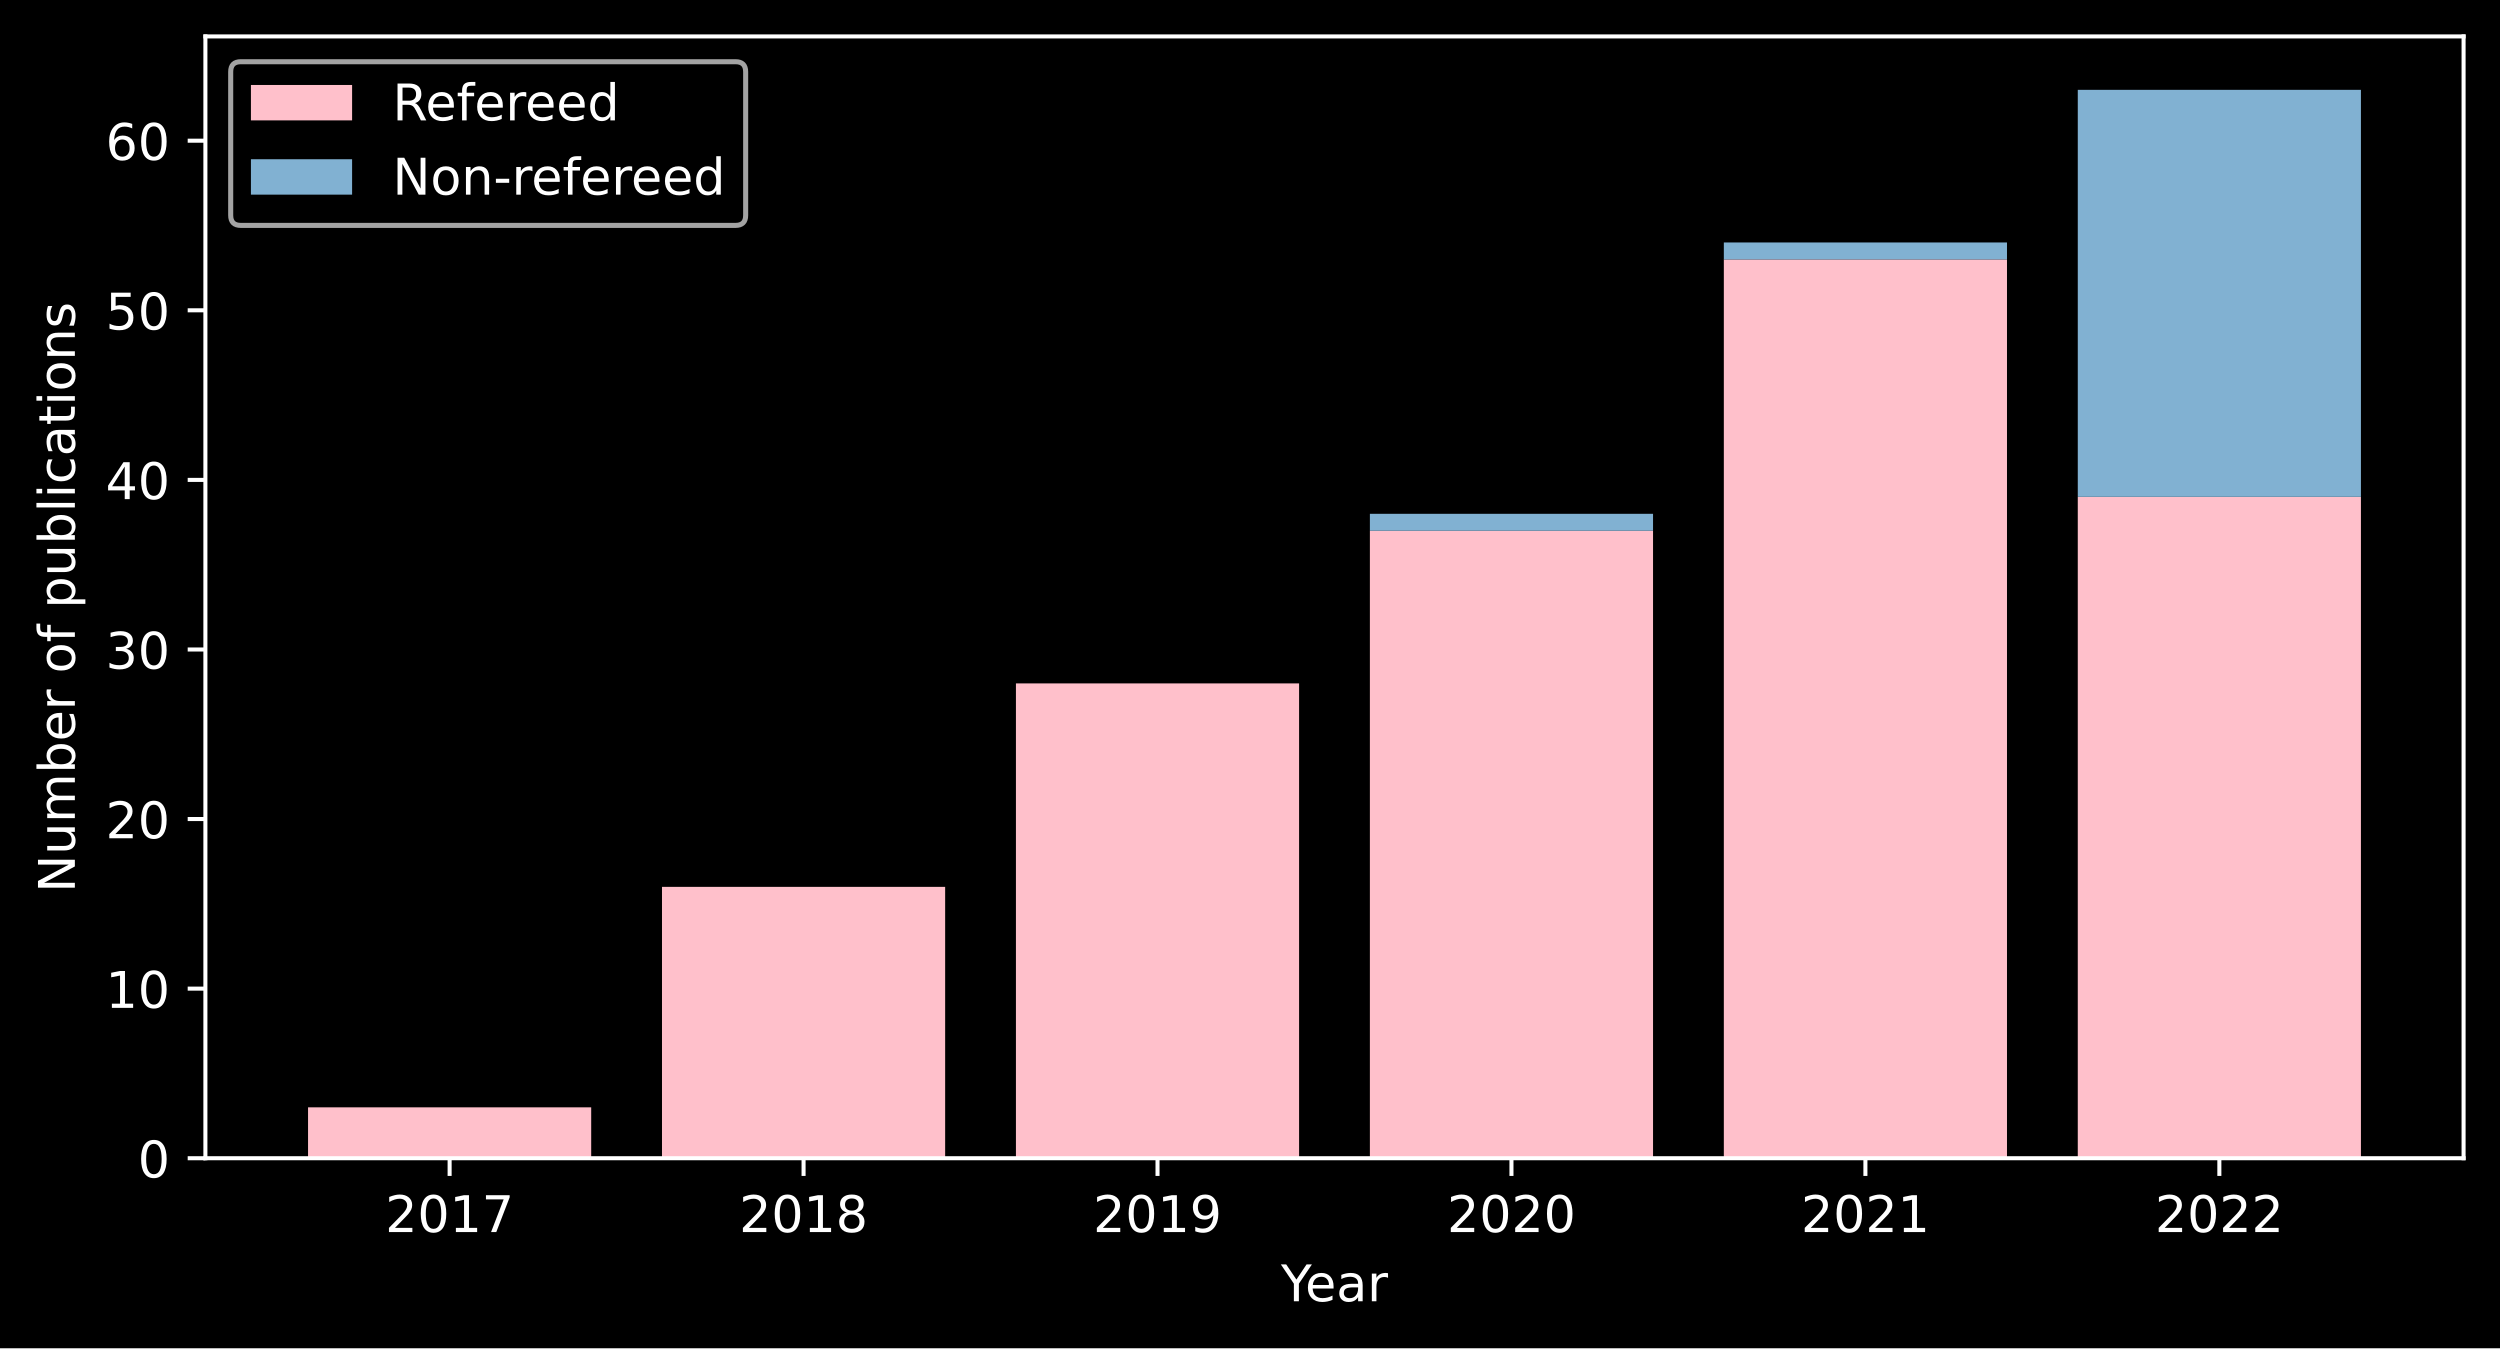
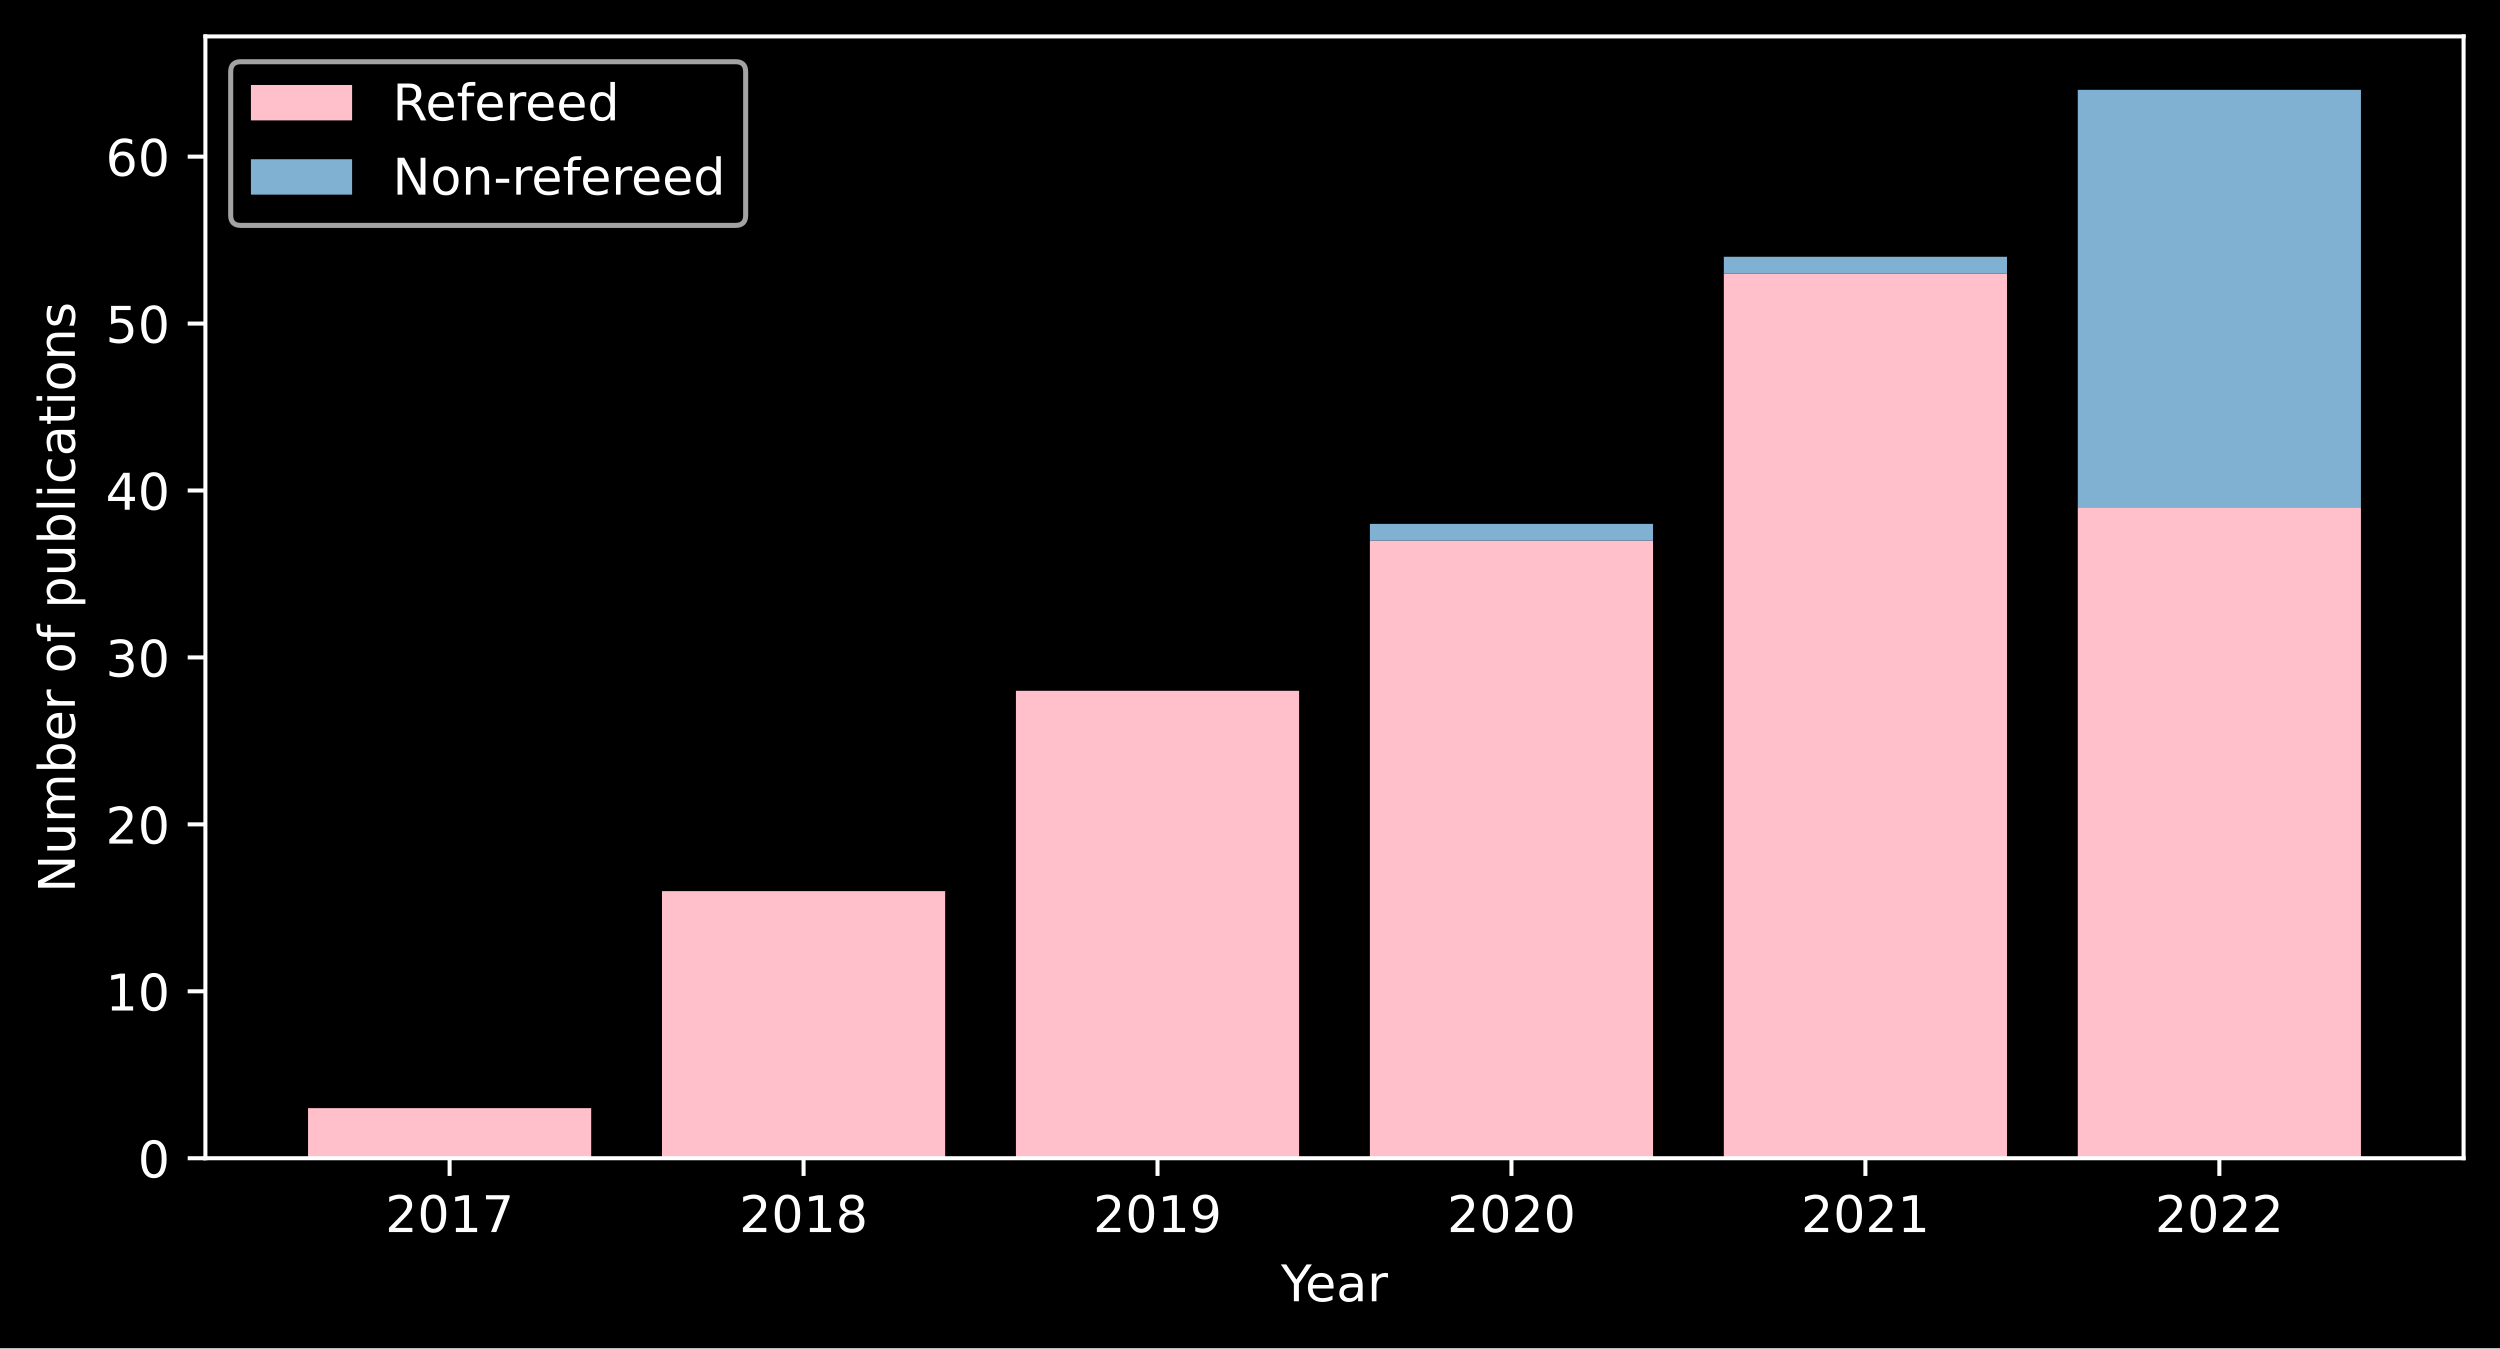
<svg xmlns="http://www.w3.org/2000/svg" xmlns:xlink="http://www.w3.org/1999/xlink" width="494.203pt" height="266.516pt" viewBox="0 0 494.203 266.516" version="1.1">
  <defs>
    <style type="text/css">*{stroke-linejoin: round; stroke-linecap: butt}</style>
  </defs>
  <g id="figure_1">
    <g id="patch_1">
      <path d="M 0 266.516  L 494.203 266.516  L 494.203 0  L 0 0  z " />
    </g>
    <g id="axes_1">
      <g id="patch_2">
        <path d="M 40.603 228.96  L 487.003 228.96  L 487.003 7.2  L 40.603 7.2  z " />
      </g>
      <g id="patch_3">
-         <path d="M 410.737 228.96  L 466.712 228.96  L 466.712 98.217  L 410.737 98.217  z " clip-path="url(#p0f7a4791d2)" style="fill: #ffc0cb" />
+         <path d="M 410.737 228.96  L 466.712 228.96  L 466.712 100.26  L 410.737 100.26  z " clip-path="url(#pdb2be0c9eb)" style="fill: #ffc0cb" />
      </g>
      <g id="patch_4">
-         <path d="M 340.769 228.96  L 396.744 228.96  L 396.744 51.284  L 340.769 51.284  z " clip-path="url(#p0f7a4791d2)" style="fill: #ffc0cb" />
+         <path d="M 340.769 228.96  L 396.744 228.96  L 396.744 54.06  L 340.769 54.06  z " clip-path="url(#pdb2be0c9eb)" style="fill: #ffc0cb" />
      </g>
      <g id="patch_5">
-         <path d="M 270.8 228.96  L 326.775 228.96  L 326.775 104.922  L 270.8 104.922  z " clip-path="url(#p0f7a4791d2)" style="fill: #ffc0cb" />
+         <path d="M 270.8 228.96  L 326.775 228.96  L 326.775 106.86  L 270.8 106.86  z " clip-path="url(#pdb2be0c9eb)" style="fill: #ffc0cb" />
      </g>
      <g id="patch_6">
-         <path d="M 200.831 228.96  L 256.806 228.96  L 256.806 135.093  L 200.831 135.093  z " clip-path="url(#p0f7a4791d2)" style="fill: #ffc0cb" />
+         <path d="M 200.831 228.96  L 256.806 228.96  L 256.806 136.56  L 200.831 136.56  z " clip-path="url(#pdb2be0c9eb)" style="fill: #ffc0cb" />
      </g>
      <g id="patch_7">
-         <path d="M 130.863 228.96  L 186.838 228.96  L 186.838 175.322  L 130.863 175.322  z " clip-path="url(#p0f7a4791d2)" style="fill: #ffc0cb" />
+         <path d="M 130.863 228.96  L 186.838 228.96  L 186.838 176.16  L 130.863 176.16  z " clip-path="url(#pdb2be0c9eb)" style="fill: #ffc0cb" />
      </g>
      <g id="patch_8">
-         <path d="M 60.894 228.96  L 116.869 228.96  L 116.869 218.903  L 60.894 218.903  z " clip-path="url(#p0f7a4791d2)" style="fill: #ffc0cb" />
+         <path d="M 60.894 228.96  L 116.869 228.96  L 116.869 219.06  L 60.894 219.06  z " clip-path="url(#pdb2be0c9eb)" style="fill: #ffc0cb" />
      </g>
      <g id="patch_9">
-         <path d="M 410.737 98.217  L 466.712 98.217  L 466.712 17.76  L 410.737 17.76  z " clip-path="url(#p0f7a4791d2)" style="fill: #81b1d2" />
+         <path d="M 410.737 100.26  L 466.712 100.26  L 466.712 17.76  L 410.737 17.76  z " clip-path="url(#pdb2be0c9eb)" style="fill: #81b1d2" />
      </g>
      <g id="patch_10">
-         <path d="M 340.769 51.284  L 396.744 51.284  L 396.744 47.931  L 340.769 47.931  z " clip-path="url(#p0f7a4791d2)" style="fill: #81b1d2" />
+         <path d="M 340.769 54.06  L 396.744 54.06  L 396.744 50.76  L 340.769 50.76  z " clip-path="url(#pdb2be0c9eb)" style="fill: #81b1d2" />
      </g>
      <g id="patch_11">
-         <path d="M 270.8 104.922  L 326.775 104.922  L 326.775 101.57  L 270.8 101.57  z " clip-path="url(#p0f7a4791d2)" style="fill: #81b1d2" />
+         <path d="M 270.8 106.86  L 326.775 106.86  L 326.775 103.56  L 270.8 103.56  z " clip-path="url(#pdb2be0c9eb)" style="fill: #81b1d2" />
      </g>
      <g id="patch_12">
-         <path d="M 200.831 135.093  L 256.806 135.093  L 256.806 135.093  L 200.831 135.093  z " clip-path="url(#p0f7a4791d2)" style="fill: #81b1d2" />
+         <path d="M 200.831 136.56  L 256.806 136.56  L 256.806 136.56  L 200.831 136.56  z " clip-path="url(#pdb2be0c9eb)" style="fill: #81b1d2" />
      </g>
      <g id="patch_13">
-         <path d="M 130.863 175.322  L 186.838 175.322  L 186.838 175.322  L 130.863 175.322  z " clip-path="url(#p0f7a4791d2)" style="fill: #81b1d2" />
+         <path d="M 130.863 176.16  L 186.838 176.16  L 186.838 176.16  L 130.863 176.16  z " clip-path="url(#pdb2be0c9eb)" style="fill: #81b1d2" />
      </g>
      <g id="patch_14">
-         <path d="M 60.894 218.903  L 116.869 218.903  L 116.869 218.903  L 60.894 218.903  z " clip-path="url(#p0f7a4791d2)" style="fill: #81b1d2" />
+         <path d="M 60.894 219.06  L 116.869 219.06  L 116.869 219.06  L 60.894 219.06  z " clip-path="url(#pdb2be0c9eb)" style="fill: #81b1d2" />
      </g>
      <g id="matplotlib.axis_1">
        <g id="xtick_1">
          <g id="line2d_1">
            <defs>
-               <path id="m7483ff183e" d="M 0 0  L 0 3.5  " style="stroke: #ffffff; stroke-width: 0.8" />
-             </defs>
-             <g>
-               <use xlink:href="#m7483ff183e" x="438.725" y="228.96" style="fill: #ffffff; stroke: #ffffff; stroke-width: 0.8" />
+               <path id="md6c9db5370" d="M 0 0  L 0 3.5  " style="stroke: #ffffff; stroke-width: 0.8" />
+             </defs>
+             <g>
+               <use xlink:href="#md6c9db5370" x="438.725" y="228.96" style="fill: #ffffff; stroke: #ffffff; stroke-width: 0.8" />
            </g>
          </g>
          <g id="text_1">
            <g style="fill: #ffffff" transform="translate(425.9998 243.5584)scale(0.1 -0.1)">
              <defs>
                <path id="DejaVuSans-32" d="M 1228 531  L 3431 531  L 3431 0  L 469 0  L 469 531  Q 828 903 1448 1529  Q 2069 2156 2228 2338  Q 2531 2678 2651 2914  Q 2772 3150 2772 3378  Q 2772 3750 2511 3984  Q 2250 4219 1831 4219  Q 1534 4219 1204 4116  Q 875 4013 500 3803  L 500 4441  Q 881 4594 1212 4672  Q 1544 4750 1819 4750  Q 2544 4750 2975 4387  Q 3406 4025 3406 3419  Q 3406 3131 3298 2873  Q 3191 2616 2906 2266  Q 2828 2175 2409 1742  Q 1991 1309 1228 531  z " transform="scale(0.015625)" />
                <path id="DejaVuSans-30" d="M 2034 4250  Q 1547 4250 1301 3770  Q 1056 3291 1056 2328  Q 1056 1369 1301 889  Q 1547 409 2034 409  Q 2525 409 2770 889  Q 3016 1369 3016 2328  Q 3016 3291 2770 3770  Q 2525 4250 2034 4250  z M 2034 4750  Q 2819 4750 3233 4129  Q 3647 3509 3647 2328  Q 3647 1150 3233 529  Q 2819 -91 2034 -91  Q 1250 -91 836 529  Q 422 1150 422 2328  Q 422 3509 836 4129  Q 1250 4750 2034 4750  z " transform="scale(0.015625)" />
              </defs>
              <use xlink:href="#DejaVuSans-32" />
              <use xlink:href="#DejaVuSans-30" x="63.623" />
              <use xlink:href="#DejaVuSans-32" x="127.246" />
              <use xlink:href="#DejaVuSans-32" x="190.869" />
            </g>
          </g>
        </g>
        <g id="xtick_2">
          <g id="line2d_2">
            <g>
-               <use xlink:href="#m7483ff183e" x="368.756" y="228.96" style="fill: #ffffff; stroke: #ffffff; stroke-width: 0.8" />
+               <use xlink:href="#md6c9db5370" x="368.756" y="228.96" style="fill: #ffffff; stroke: #ffffff; stroke-width: 0.8" />
            </g>
          </g>
          <g id="text_2">
            <g style="fill: #ffffff" transform="translate(356.0311 243.5584)scale(0.1 -0.1)">
              <defs>
                <path id="DejaVuSans-31" d="M 794 531  L 1825 531  L 1825 4091  L 703 3866  L 703 4441  L 1819 4666  L 2450 4666  L 2450 531  L 3481 531  L 3481 0  L 794 0  L 794 531  z " transform="scale(0.015625)" />
              </defs>
              <use xlink:href="#DejaVuSans-32" />
              <use xlink:href="#DejaVuSans-30" x="63.623" />
              <use xlink:href="#DejaVuSans-32" x="127.246" />
              <use xlink:href="#DejaVuSans-31" x="190.869" />
            </g>
          </g>
        </g>
        <g id="xtick_3">
          <g id="line2d_3">
            <g>
-               <use xlink:href="#m7483ff183e" x="298.787" y="228.96" style="fill: #ffffff; stroke: #ffffff; stroke-width: 0.8" />
+               <use xlink:href="#md6c9db5370" x="298.787" y="228.96" style="fill: #ffffff; stroke: #ffffff; stroke-width: 0.8" />
            </g>
          </g>
          <g id="text_3">
            <g style="fill: #ffffff" transform="translate(286.0625 243.5584)scale(0.1 -0.1)">
              <use xlink:href="#DejaVuSans-32" />
              <use xlink:href="#DejaVuSans-30" x="63.623" />
              <use xlink:href="#DejaVuSans-32" x="127.246" />
              <use xlink:href="#DejaVuSans-30" x="190.869" />
            </g>
          </g>
        </g>
        <g id="xtick_4">
          <g id="line2d_4">
            <g>
-               <use xlink:href="#m7483ff183e" x="228.819" y="228.96" style="fill: #ffffff; stroke: #ffffff; stroke-width: 0.8" />
+               <use xlink:href="#md6c9db5370" x="228.819" y="228.96" style="fill: #ffffff; stroke: #ffffff; stroke-width: 0.8" />
            </g>
          </g>
          <g id="text_4">
            <g style="fill: #ffffff" transform="translate(216.0938 243.5584)scale(0.1 -0.1)">
              <defs>
                <path id="DejaVuSans-39" d="M 703 97  L 703 672  Q 941 559 1184 500  Q 1428 441 1663 441  Q 2288 441 2617 861  Q 2947 1281 2994 2138  Q 2813 1869 2534 1725  Q 2256 1581 1919 1581  Q 1219 1581 811 2004  Q 403 2428 403 3163  Q 403 3881 828 4315  Q 1253 4750 1959 4750  Q 2769 4750 3195 4129  Q 3622 3509 3622 2328  Q 3622 1225 3098 567  Q 2575 -91 1691 -91  Q 1453 -91 1209 -44  Q 966 3 703 97  z M 1959 2075  Q 2384 2075 2632 2365  Q 2881 2656 2881 3163  Q 2881 3666 2632 3958  Q 2384 4250 1959 4250  Q 1534 4250 1286 3958  Q 1038 3666 1038 3163  Q 1038 2656 1286 2365  Q 1534 2075 1959 2075  z " transform="scale(0.015625)" />
              </defs>
              <use xlink:href="#DejaVuSans-32" />
              <use xlink:href="#DejaVuSans-30" x="63.623" />
              <use xlink:href="#DejaVuSans-31" x="127.246" />
              <use xlink:href="#DejaVuSans-39" x="190.869" />
            </g>
          </g>
        </g>
        <g id="xtick_5">
          <g id="line2d_5">
            <g>
-               <use xlink:href="#m7483ff183e" x="158.85" y="228.96" style="fill: #ffffff; stroke: #ffffff; stroke-width: 0.8" />
+               <use xlink:href="#md6c9db5370" x="158.85" y="228.96" style="fill: #ffffff; stroke: #ffffff; stroke-width: 0.8" />
            </g>
          </g>
          <g id="text_5">
            <g style="fill: #ffffff" transform="translate(146.1251 243.5584)scale(0.1 -0.1)">
              <defs>
                <path id="DejaVuSans-38" d="M 2034 2216  Q 1584 2216 1326 1975  Q 1069 1734 1069 1313  Q 1069 891 1326 650  Q 1584 409 2034 409  Q 2484 409 2743 651  Q 3003 894 3003 1313  Q 3003 1734 2745 1975  Q 2488 2216 2034 2216  z M 1403 2484  Q 997 2584 770 2862  Q 544 3141 544 3541  Q 544 4100 942 4425  Q 1341 4750 2034 4750  Q 2731 4750 3128 4425  Q 3525 4100 3525 3541  Q 3525 3141 3298 2862  Q 3072 2584 2669 2484  Q 3125 2378 3379 2068  Q 3634 1759 3634 1313  Q 3634 634 3220 271  Q 2806 -91 2034 -91  Q 1263 -91 848 271  Q 434 634 434 1313  Q 434 1759 690 2068  Q 947 2378 1403 2484  z M 1172 3481  Q 1172 3119 1398 2916  Q 1625 2713 2034 2713  Q 2441 2713 2670 2916  Q 2900 3119 2900 3481  Q 2900 3844 2670 4047  Q 2441 4250 2034 4250  Q 1625 4250 1398 4047  Q 1172 3844 1172 3481  z " transform="scale(0.015625)" />
              </defs>
              <use xlink:href="#DejaVuSans-32" />
              <use xlink:href="#DejaVuSans-30" x="63.623" />
              <use xlink:href="#DejaVuSans-31" x="127.246" />
              <use xlink:href="#DejaVuSans-38" x="190.869" />
            </g>
          </g>
        </g>
        <g id="xtick_6">
          <g id="line2d_6">
            <g>
-               <use xlink:href="#m7483ff183e" x="88.881" y="228.96" style="fill: #ffffff; stroke: #ffffff; stroke-width: 0.8" />
+               <use xlink:href="#md6c9db5370" x="88.881" y="228.96" style="fill: #ffffff; stroke: #ffffff; stroke-width: 0.8" />
            </g>
          </g>
          <g id="text_6">
            <g style="fill: #ffffff" transform="translate(76.1565 243.5584)scale(0.1 -0.1)">
              <defs>
                <path id="DejaVuSans-37" d="M 525 4666  L 3525 4666  L 3525 4397  L 1831 0  L 1172 0  L 2766 4134  L 525 4134  L 525 4666  z " transform="scale(0.015625)" />
              </defs>
              <use xlink:href="#DejaVuSans-32" />
              <use xlink:href="#DejaVuSans-30" x="63.623" />
              <use xlink:href="#DejaVuSans-31" x="127.246" />
              <use xlink:href="#DejaVuSans-37" x="190.869" />
            </g>
          </g>
        </g>
        <g id="text_7">
          <g style="fill: #ffffff" transform="translate(253.2156 257.2366)scale(0.1 -0.1)">
            <defs>
              <path id="DejaVuSans-59" d="M -13 4666  L 666 4666  L 1959 2747  L 3244 4666  L 3922 4666  L 2272 2222  L 2272 0  L 1638 0  L 1638 2222  L -13 4666  z " transform="scale(0.015625)" />
              <path id="DejaVuSans-65" d="M 3597 1894  L 3597 1613  L 953 1613  Q 991 1019 1311 708  Q 1631 397 2203 397  Q 2534 397 2845 478  Q 3156 559 3463 722  L 3463 178  Q 3153 47 2828 -22  Q 2503 -91 2169 -91  Q 1331 -91 842 396  Q 353 884 353 1716  Q 353 2575 817 3079  Q 1281 3584 2069 3584  Q 2775 3584 3186 3129  Q 3597 2675 3597 1894  z M 3022 2063  Q 3016 2534 2758 2815  Q 2500 3097 2075 3097  Q 1594 3097 1305 2825  Q 1016 2553 972 2059  L 3022 2063  z " transform="scale(0.015625)" />
              <path id="DejaVuSans-61" d="M 2194 1759  Q 1497 1759 1228 1600  Q 959 1441 959 1056  Q 959 750 1161 570  Q 1363 391 1709 391  Q 2188 391 2477 730  Q 2766 1069 2766 1631  L 2766 1759  L 2194 1759  z M 3341 1997  L 3341 0  L 2766 0  L 2766 531  Q 2569 213 2275 61  Q 1981 -91 1556 -91  Q 1019 -91 701 211  Q 384 513 384 1019  Q 384 1609 779 1909  Q 1175 2209 1959 2209  L 2766 2209  L 2766 2266  Q 2766 2663 2505 2880  Q 2244 3097 1772 3097  Q 1472 3097 1187 3025  Q 903 2953 641 2809  L 641 3341  Q 956 3463 1253 3523  Q 1550 3584 1831 3584  Q 2591 3584 2966 3190  Q 3341 2797 3341 1997  z " transform="scale(0.015625)" />
              <path id="DejaVuSans-72" d="M 2631 2963  Q 2534 3019 2420 3045  Q 2306 3072 2169 3072  Q 1681 3072 1420 2755  Q 1159 2438 1159 1844  L 1159 0  L 581 0  L 581 3500  L 1159 3500  L 1159 2956  Q 1341 3275 1631 3429  Q 1922 3584 2338 3584  Q 2397 3584 2469 3576  Q 2541 3569 2628 3553  L 2631 2963  z " transform="scale(0.015625)" />
            </defs>
            <use xlink:href="#DejaVuSans-59" />
            <use xlink:href="#DejaVuSans-65" x="47.834" />
            <use xlink:href="#DejaVuSans-61" x="109.357" />
            <use xlink:href="#DejaVuSans-72" x="170.637" />
          </g>
        </g>
      </g>
      <g id="matplotlib.axis_2">
        <g id="ytick_1">
          <g id="line2d_7">
            <defs>
-               <path id="mf3c623d64e" d="M 0 0  L -3.5 0  " style="stroke: #ffffff; stroke-width: 0.8" />
-             </defs>
-             <g>
-               <use xlink:href="#mf3c623d64e" x="40.603" y="228.96" style="fill: #ffffff; stroke: #ffffff; stroke-width: 0.8" />
+               <path id="m6866c5164c" d="M 0 0  L -3.5 0  " style="stroke: #ffffff; stroke-width: 0.8" />
+             </defs>
+             <g>
+               <use xlink:href="#m6866c5164c" x="40.603" y="228.96" style="fill: #ffffff; stroke: #ffffff; stroke-width: 0.8" />
            </g>
          </g>
          <g id="text_8">
            <g style="fill: #ffffff" transform="translate(27.24063 232.7592)scale(0.1 -0.1)">
              <use xlink:href="#DejaVuSans-30" />
            </g>
          </g>
        </g>
        <g id="ytick_2">
          <g id="line2d_8">
            <g>
-               <use xlink:href="#mf3c623d64e" x="40.603" y="195.436" style="fill: #ffffff; stroke: #ffffff; stroke-width: 0.8" />
+               <use xlink:href="#m6866c5164c" x="40.603" y="195.96" style="fill: #ffffff; stroke: #ffffff; stroke-width: 0.8" />
            </g>
          </g>
          <g id="text_9">
-             <g style="fill: #ffffff" transform="translate(20.87813 199.2354)scale(0.1 -0.1)">
+             <g style="fill: #ffffff" transform="translate(20.87813 199.7592)scale(0.1 -0.1)">
              <use xlink:href="#DejaVuSans-31" />
              <use xlink:href="#DejaVuSans-30" x="63.623" />
            </g>
          </g>
        </g>
        <g id="ytick_3">
          <g id="line2d_9">
            <g>
-               <use xlink:href="#mf3c623d64e" x="40.603" y="161.912" style="fill: #ffffff; stroke: #ffffff; stroke-width: 0.8" />
+               <use xlink:href="#m6866c5164c" x="40.603" y="162.96" style="fill: #ffffff; stroke: #ffffff; stroke-width: 0.8" />
            </g>
          </g>
          <g id="text_10">
-             <g style="fill: #ffffff" transform="translate(20.87813 165.7116)scale(0.1 -0.1)">
+             <g style="fill: #ffffff" transform="translate(20.87813 166.7592)scale(0.1 -0.1)">
              <use xlink:href="#DejaVuSans-32" />
              <use xlink:href="#DejaVuSans-30" x="63.623" />
            </g>
          </g>
        </g>
        <g id="ytick_4">
          <g id="line2d_10">
            <g>
-               <use xlink:href="#mf3c623d64e" x="40.603" y="128.389" style="fill: #ffffff; stroke: #ffffff; stroke-width: 0.8" />
+               <use xlink:href="#m6866c5164c" x="40.603" y="129.96" style="fill: #ffffff; stroke: #ffffff; stroke-width: 0.8" />
            </g>
          </g>
          <g id="text_11">
-             <g style="fill: #ffffff" transform="translate(20.87813 132.1878)scale(0.1 -0.1)">
+             <g style="fill: #ffffff" transform="translate(20.87813 133.7592)scale(0.1 -0.1)">
              <defs>
                <path id="DejaVuSans-33" d="M 2597 2516  Q 3050 2419 3304 2112  Q 3559 1806 3559 1356  Q 3559 666 3084 287  Q 2609 -91 1734 -91  Q 1441 -91 1130 -33  Q 819 25 488 141  L 488 750  Q 750 597 1062 519  Q 1375 441 1716 441  Q 2309 441 2620 675  Q 2931 909 2931 1356  Q 2931 1769 2642 2001  Q 2353 2234 1838 2234  L 1294 2234  L 1294 2753  L 1863 2753  Q 2328 2753 2575 2939  Q 2822 3125 2822 3475  Q 2822 3834 2567 4026  Q 2313 4219 1838 4219  Q 1578 4219 1281 4162  Q 984 4106 628 3988  L 628 4550  Q 988 4650 1302 4700  Q 1616 4750 1894 4750  Q 2613 4750 3031 4423  Q 3450 4097 3450 3541  Q 3450 3153 3228 2886  Q 3006 2619 2597 2516  z " transform="scale(0.015625)" />
              </defs>
              <use xlink:href="#DejaVuSans-33" />
              <use xlink:href="#DejaVuSans-30" x="63.623" />
            </g>
          </g>
        </g>
        <g id="ytick_5">
          <g id="line2d_11">
            <g>
-               <use xlink:href="#mf3c623d64e" x="40.603" y="94.865" style="fill: #ffffff; stroke: #ffffff; stroke-width: 0.8" />
+               <use xlink:href="#m6866c5164c" x="40.603" y="96.96" style="fill: #ffffff; stroke: #ffffff; stroke-width: 0.8" />
            </g>
          </g>
          <g id="text_12">
-             <g style="fill: #ffffff" transform="translate(20.87813 98.66398)scale(0.1 -0.1)">
+             <g style="fill: #ffffff" transform="translate(20.87813 100.7592)scale(0.1 -0.1)">
              <defs>
                <path id="DejaVuSans-34" d="M 2419 4116  L 825 1625  L 2419 1625  L 2419 4116  z M 2253 4666  L 3047 4666  L 3047 1625  L 3713 1625  L 3713 1100  L 3047 1100  L 3047 0  L 2419 0  L 2419 1100  L 313 1100  L 313 1709  L 2253 4666  z " transform="scale(0.015625)" />
              </defs>
              <use xlink:href="#DejaVuSans-34" />
              <use xlink:href="#DejaVuSans-30" x="63.623" />
            </g>
          </g>
        </g>
        <g id="ytick_6">
          <g id="line2d_12">
            <g>
-               <use xlink:href="#mf3c623d64e" x="40.603" y="61.341" style="fill: #ffffff; stroke: #ffffff; stroke-width: 0.8" />
+               <use xlink:href="#m6866c5164c" x="40.603" y="63.96" style="fill: #ffffff; stroke: #ffffff; stroke-width: 0.8" />
            </g>
          </g>
          <g id="text_13">
-             <g style="fill: #ffffff" transform="translate(20.87813 65.14017)scale(0.1 -0.1)">
+             <g style="fill: #ffffff" transform="translate(20.87813 67.75922)scale(0.1 -0.1)">
              <defs>
                <path id="DejaVuSans-35" d="M 691 4666  L 3169 4666  L 3169 4134  L 1269 4134  L 1269 2991  Q 1406 3038 1543 3061  Q 1681 3084 1819 3084  Q 2600 3084 3056 2656  Q 3513 2228 3513 1497  Q 3513 744 3044 326  Q 2575 -91 1722 -91  Q 1428 -91 1123 -41  Q 819 9 494 109  L 494 744  Q 775 591 1075 516  Q 1375 441 1709 441  Q 2250 441 2565 725  Q 2881 1009 2881 1497  Q 2881 1984 2565 2268  Q 2250 2553 1709 2553  Q 1456 2553 1204 2497  Q 953 2441 691 2322  L 691 4666  z " transform="scale(0.015625)" />
              </defs>
              <use xlink:href="#DejaVuSans-35" />
              <use xlink:href="#DejaVuSans-30" x="63.623" />
            </g>
          </g>
        </g>
        <g id="ytick_7">
          <g id="line2d_13">
            <g>
-               <use xlink:href="#mf3c623d64e" x="40.603" y="27.817" style="fill: #ffffff; stroke: #ffffff; stroke-width: 0.8" />
+               <use xlink:href="#m6866c5164c" x="40.603" y="30.96" style="fill: #ffffff; stroke: #ffffff; stroke-width: 0.8" />
            </g>
          </g>
          <g id="text_14">
-             <g style="fill: #ffffff" transform="translate(20.87813 31.61636)scale(0.1 -0.1)">
+             <g style="fill: #ffffff" transform="translate(20.87813 34.75922)scale(0.1 -0.1)">
              <defs>
                <path id="DejaVuSans-36" d="M 2113 2584  Q 1688 2584 1439 2293  Q 1191 2003 1191 1497  Q 1191 994 1439 701  Q 1688 409 2113 409  Q 2538 409 2786 701  Q 3034 994 3034 1497  Q 3034 2003 2786 2293  Q 2538 2584 2113 2584  z M 3366 4563  L 3366 3988  Q 3128 4100 2886 4159  Q 2644 4219 2406 4219  Q 1781 4219 1451 3797  Q 1122 3375 1075 2522  Q 1259 2794 1537 2939  Q 1816 3084 2150 3084  Q 2853 3084 3261 2657  Q 3669 2231 3669 1497  Q 3669 778 3244 343  Q 2819 -91 2113 -91  Q 1303 -91 875 529  Q 447 1150 447 2328  Q 447 3434 972 4092  Q 1497 4750 2381 4750  Q 2619 4750 2861 4703  Q 3103 4656 3366 4563  z " transform="scale(0.015625)" />
              </defs>
              <use xlink:href="#DejaVuSans-36" />
              <use xlink:href="#DejaVuSans-30" x="63.623" />
            </g>
          </g>
        </g>
        <g id="text_15">
          <g style="fill: #ffffff" transform="translate(14.79844 176.4542)rotate(-90)scale(0.1 -0.1)">
            <defs>
              <path id="DejaVuSans-4e" d="M 628 4666  L 1478 4666  L 3547 763  L 3547 4666  L 4159 4666  L 4159 0  L 3309 0  L 1241 3903  L 1241 0  L 628 0  L 628 4666  z " transform="scale(0.015625)" />
              <path id="DejaVuSans-75" d="M 544 1381  L 544 3500  L 1119 3500  L 1119 1403  Q 1119 906 1312 657  Q 1506 409 1894 409  Q 2359 409 2629 706  Q 2900 1003 2900 1516  L 2900 3500  L 3475 3500  L 3475 0  L 2900 0  L 2900 538  Q 2691 219 2414 64  Q 2138 -91 1772 -91  Q 1169 -91 856 284  Q 544 659 544 1381  z M 1991 3584  L 1991 3584  z " transform="scale(0.015625)" />
              <path id="DejaVuSans-6d" d="M 3328 2828  Q 3544 3216 3844 3400  Q 4144 3584 4550 3584  Q 5097 3584 5394 3201  Q 5691 2819 5691 2113  L 5691 0  L 5113 0  L 5113 2094  Q 5113 2597 4934 2840  Q 4756 3084 4391 3084  Q 3944 3084 3684 2787  Q 3425 2491 3425 1978  L 3425 0  L 2847 0  L 2847 2094  Q 2847 2600 2669 2842  Q 2491 3084 2119 3084  Q 1678 3084 1418 2786  Q 1159 2488 1159 1978  L 1159 0  L 581 0  L 581 3500  L 1159 3500  L 1159 2956  Q 1356 3278 1631 3431  Q 1906 3584 2284 3584  Q 2666 3584 2933 3390  Q 3200 3197 3328 2828  z " transform="scale(0.015625)" />
              <path id="DejaVuSans-62" d="M 3116 1747  Q 3116 2381 2855 2742  Q 2594 3103 2138 3103  Q 1681 3103 1420 2742  Q 1159 2381 1159 1747  Q 1159 1113 1420 752  Q 1681 391 2138 391  Q 2594 391 2855 752  Q 3116 1113 3116 1747  z M 1159 2969  Q 1341 3281 1617 3432  Q 1894 3584 2278 3584  Q 2916 3584 3314 3078  Q 3713 2572 3713 1747  Q 3713 922 3314 415  Q 2916 -91 2278 -91  Q 1894 -91 1617 61  Q 1341 213 1159 525  L 1159 0  L 581 0  L 581 4863  L 1159 4863  L 1159 2969  z " transform="scale(0.015625)" />
              <path id="DejaVuSans-20" transform="scale(0.015625)" />
              <path id="DejaVuSans-6f" d="M 1959 3097  Q 1497 3097 1228 2736  Q 959 2375 959 1747  Q 959 1119 1226 758  Q 1494 397 1959 397  Q 2419 397 2687 759  Q 2956 1122 2956 1747  Q 2956 2369 2687 2733  Q 2419 3097 1959 3097  z M 1959 3584  Q 2709 3584 3137 3096  Q 3566 2609 3566 1747  Q 3566 888 3137 398  Q 2709 -91 1959 -91  Q 1206 -91 779 398  Q 353 888 353 1747  Q 353 2609 779 3096  Q 1206 3584 1959 3584  z " transform="scale(0.015625)" />
              <path id="DejaVuSans-66" d="M 2375 4863  L 2375 4384  L 1825 4384  Q 1516 4384 1395 4259  Q 1275 4134 1275 3809  L 1275 3500  L 2222 3500  L 2222 3053  L 1275 3053  L 1275 0  L 697 0  L 697 3053  L 147 3053  L 147 3500  L 697 3500  L 697 3744  Q 697 4328 969 4595  Q 1241 4863 1831 4863  L 2375 4863  z " transform="scale(0.015625)" />
              <path id="DejaVuSans-70" d="M 1159 525  L 1159 -1331  L 581 -1331  L 581 3500  L 1159 3500  L 1159 2969  Q 1341 3281 1617 3432  Q 1894 3584 2278 3584  Q 2916 3584 3314 3078  Q 3713 2572 3713 1747  Q 3713 922 3314 415  Q 2916 -91 2278 -91  Q 1894 -91 1617 61  Q 1341 213 1159 525  z M 3116 1747  Q 3116 2381 2855 2742  Q 2594 3103 2138 3103  Q 1681 3103 1420 2742  Q 1159 2381 1159 1747  Q 1159 1113 1420 752  Q 1681 391 2138 391  Q 2594 391 2855 752  Q 3116 1113 3116 1747  z " transform="scale(0.015625)" />
              <path id="DejaVuSans-6c" d="M 603 4863  L 1178 4863  L 1178 0  L 603 0  L 603 4863  z " transform="scale(0.015625)" />
              <path id="DejaVuSans-69" d="M 603 3500  L 1178 3500  L 1178 0  L 603 0  L 603 3500  z M 603 4863  L 1178 4863  L 1178 4134  L 603 4134  L 603 4863  z " transform="scale(0.015625)" />
              <path id="DejaVuSans-63" d="M 3122 3366  L 3122 2828  Q 2878 2963 2633 3030  Q 2388 3097 2138 3097  Q 1578 3097 1268 2742  Q 959 2388 959 1747  Q 959 1106 1268 751  Q 1578 397 2138 397  Q 2388 397 2633 464  Q 2878 531 3122 666  L 3122 134  Q 2881 22 2623 -34  Q 2366 -91 2075 -91  Q 1284 -91 818 406  Q 353 903 353 1747  Q 353 2603 823 3093  Q 1294 3584 2113 3584  Q 2378 3584 2631 3529  Q 2884 3475 3122 3366  z " transform="scale(0.015625)" />
              <path id="DejaVuSans-74" d="M 1172 4494  L 1172 3500  L 2356 3500  L 2356 3053  L 1172 3053  L 1172 1153  Q 1172 725 1289 603  Q 1406 481 1766 481  L 2356 481  L 2356 0  L 1766 0  Q 1100 0 847 248  Q 594 497 594 1153  L 594 3053  L 172 3053  L 172 3500  L 594 3500  L 594 4494  L 1172 4494  z " transform="scale(0.015625)" />
              <path id="DejaVuSans-6e" d="M 3513 2113  L 3513 0  L 2938 0  L 2938 2094  Q 2938 2591 2744 2837  Q 2550 3084 2163 3084  Q 1697 3084 1428 2787  Q 1159 2491 1159 1978  L 1159 0  L 581 0  L 581 3500  L 1159 3500  L 1159 2956  Q 1366 3272 1645 3428  Q 1925 3584 2291 3584  Q 2894 3584 3203 3211  Q 3513 2838 3513 2113  z " transform="scale(0.015625)" />
              <path id="DejaVuSans-73" d="M 2834 3397  L 2834 2853  Q 2591 2978 2328 3040  Q 2066 3103 1784 3103  Q 1356 3103 1142 2972  Q 928 2841 928 2578  Q 928 2378 1081 2264  Q 1234 2150 1697 2047  L 1894 2003  Q 2506 1872 2764 1633  Q 3022 1394 3022 966  Q 3022 478 2636 193  Q 2250 -91 1575 -91  Q 1294 -91 989 -36  Q 684 19 347 128  L 347 722  Q 666 556 975 473  Q 1284 391 1588 391  Q 1994 391 2212 530  Q 2431 669 2431 922  Q 2431 1156 2273 1281  Q 2116 1406 1581 1522  L 1381 1569  Q 847 1681 609 1914  Q 372 2147 372 2553  Q 372 3047 722 3315  Q 1072 3584 1716 3584  Q 2034 3584 2315 3537  Q 2597 3491 2834 3397  z " transform="scale(0.015625)" />
            </defs>
            <use xlink:href="#DejaVuSans-4e" />
            <use xlink:href="#DejaVuSans-75" x="74.805" />
            <use xlink:href="#DejaVuSans-6d" x="138.184" />
            <use xlink:href="#DejaVuSans-62" x="235.596" />
            <use xlink:href="#DejaVuSans-65" x="299.072" />
            <use xlink:href="#DejaVuSans-72" x="360.596" />
            <use xlink:href="#DejaVuSans-20" x="401.709" />
            <use xlink:href="#DejaVuSans-6f" x="433.496" />
            <use xlink:href="#DejaVuSans-66" x="494.678" />
            <use xlink:href="#DejaVuSans-20" x="529.883" />
            <use xlink:href="#DejaVuSans-70" x="561.67" />
            <use xlink:href="#DejaVuSans-75" x="625.146" />
            <use xlink:href="#DejaVuSans-62" x="688.525" />
            <use xlink:href="#DejaVuSans-6c" x="752.002" />
            <use xlink:href="#DejaVuSans-69" x="779.785" />
            <use xlink:href="#DejaVuSans-63" x="807.568" />
            <use xlink:href="#DejaVuSans-61" x="862.549" />
            <use xlink:href="#DejaVuSans-74" x="923.828" />
            <use xlink:href="#DejaVuSans-69" x="963.037" />
            <use xlink:href="#DejaVuSans-6f" x="990.82" />
            <use xlink:href="#DejaVuSans-6e" x="1052.002" />
            <use xlink:href="#DejaVuSans-73" x="1115.381" />
          </g>
        </g>
      </g>
      <g id="patch_15">
        <path d="M 40.603 228.96  L 40.603 7.2  " style="fill: none; stroke: #ffffff; stroke-width: 0.8; stroke-linejoin: miter; stroke-linecap: square" />
      </g>
      <g id="patch_16">
        <path d="M 487.003 228.96  L 487.003 7.2  " style="fill: none; stroke: #ffffff; stroke-width: 0.8; stroke-linejoin: miter; stroke-linecap: square" />
      </g>
      <g id="patch_17">
        <path d="M 40.603 228.96  L 487.003 228.96  " style="fill: none; stroke: #ffffff; stroke-width: 0.8; stroke-linejoin: miter; stroke-linecap: square" />
      </g>
      <g id="patch_18">
        <path d="M 40.603 7.2  L 487.003 7.2  " style="fill: none; stroke: #ffffff; stroke-width: 0.8; stroke-linejoin: miter; stroke-linecap: square" />
      </g>
      <g id="legend_1">
        <g id="patch_19">
          <path d="M 47.603 44.556  L 145.402 44.556  Q 147.402 44.556 147.402 42.556  L 147.402 14.2  Q 147.402 12.2 145.402 12.2  L 47.603 12.2  Q 45.603 12.2 45.603 14.2  L 45.603 42.556  Q 45.603 44.556 47.603 44.556  z " style="opacity: 0.8; stroke: #cccccc; stroke-linejoin: miter" />
        </g>
        <g id="patch_20">
          <path d="M 49.603 23.798  L 69.603 23.798  L 69.603 16.798  L 49.603 16.798  z " style="fill: #ffc0cb" />
        </g>
        <g id="text_16">
          <g style="fill: #ffffff" transform="translate(77.60313 23.79844)scale(0.1 -0.1)">
            <defs>
              <path id="DejaVuSans-52" d="M 2841 2188  Q 3044 2119 3236 1894  Q 3428 1669 3622 1275  L 4263 0  L 3584 0  L 2988 1197  Q 2756 1666 2539 1819  Q 2322 1972 1947 1972  L 1259 1972  L 1259 0  L 628 0  L 628 4666  L 2053 4666  Q 2853 4666 3247 4331  Q 3641 3997 3641 3322  Q 3641 2881 3436 2590  Q 3231 2300 2841 2188  z M 1259 4147  L 1259 2491  L 2053 2491  Q 2509 2491 2742 2702  Q 2975 2913 2975 3322  Q 2975 3731 2742 3939  Q 2509 4147 2053 4147  L 1259 4147  z " transform="scale(0.015625)" />
              <path id="DejaVuSans-64" d="M 2906 2969  L 2906 4863  L 3481 4863  L 3481 0  L 2906 0  L 2906 525  Q 2725 213 2448 61  Q 2172 -91 1784 -91  Q 1150 -91 751 415  Q 353 922 353 1747  Q 353 2572 751 3078  Q 1150 3584 1784 3584  Q 2172 3584 2448 3432  Q 2725 3281 2906 2969  z M 947 1747  Q 947 1113 1208 752  Q 1469 391 1925 391  Q 2381 391 2643 752  Q 2906 1113 2906 1747  Q 2906 2381 2643 2742  Q 2381 3103 1925 3103  Q 1469 3103 1208 2742  Q 947 2381 947 1747  z " transform="scale(0.015625)" />
            </defs>
            <use xlink:href="#DejaVuSans-52" />
            <use xlink:href="#DejaVuSans-65" x="64.982" />
            <use xlink:href="#DejaVuSans-66" x="126.506" />
            <use xlink:href="#DejaVuSans-65" x="161.711" />
            <use xlink:href="#DejaVuSans-72" x="223.234" />
            <use xlink:href="#DejaVuSans-65" x="262.098" />
            <use xlink:href="#DejaVuSans-65" x="323.621" />
            <use xlink:href="#DejaVuSans-64" x="385.145" />
          </g>
        </g>
        <g id="patch_21">
          <path d="M 49.603 38.477  L 69.603 38.477  L 69.603 31.477  L 49.603 31.477  z " style="fill: #81b1d2" />
        </g>
        <g id="text_17">
          <g style="fill: #ffffff" transform="translate(77.60313 38.47656)scale(0.1 -0.1)">
            <defs>
              <path id="DejaVuSans-2d" d="M 313 2009  L 1997 2009  L 1997 1497  L 313 1497  L 313 2009  z " transform="scale(0.015625)" />
            </defs>
            <use xlink:href="#DejaVuSans-4e" />
            <use xlink:href="#DejaVuSans-6f" x="74.805" />
            <use xlink:href="#DejaVuSans-6e" x="135.986" />
            <use xlink:href="#DejaVuSans-2d" x="199.365" />
            <use xlink:href="#DejaVuSans-72" x="235.449" />
            <use xlink:href="#DejaVuSans-65" x="274.312" />
            <use xlink:href="#DejaVuSans-66" x="335.836" />
            <use xlink:href="#DejaVuSans-65" x="371.041" />
            <use xlink:href="#DejaVuSans-72" x="432.564" />
            <use xlink:href="#DejaVuSans-65" x="471.428" />
            <use xlink:href="#DejaVuSans-65" x="532.951" />
            <use xlink:href="#DejaVuSans-64" x="594.475" />
          </g>
        </g>
      </g>
    </g>
  </g>
  <defs>
-     <clipPath id="p0f7a4791d2">
+     <clipPath id="pdb2be0c9eb">
      <rect x="40.603" y="7.2" width="446.4" height="221.76" />
    </clipPath>
  </defs>
</svg>
